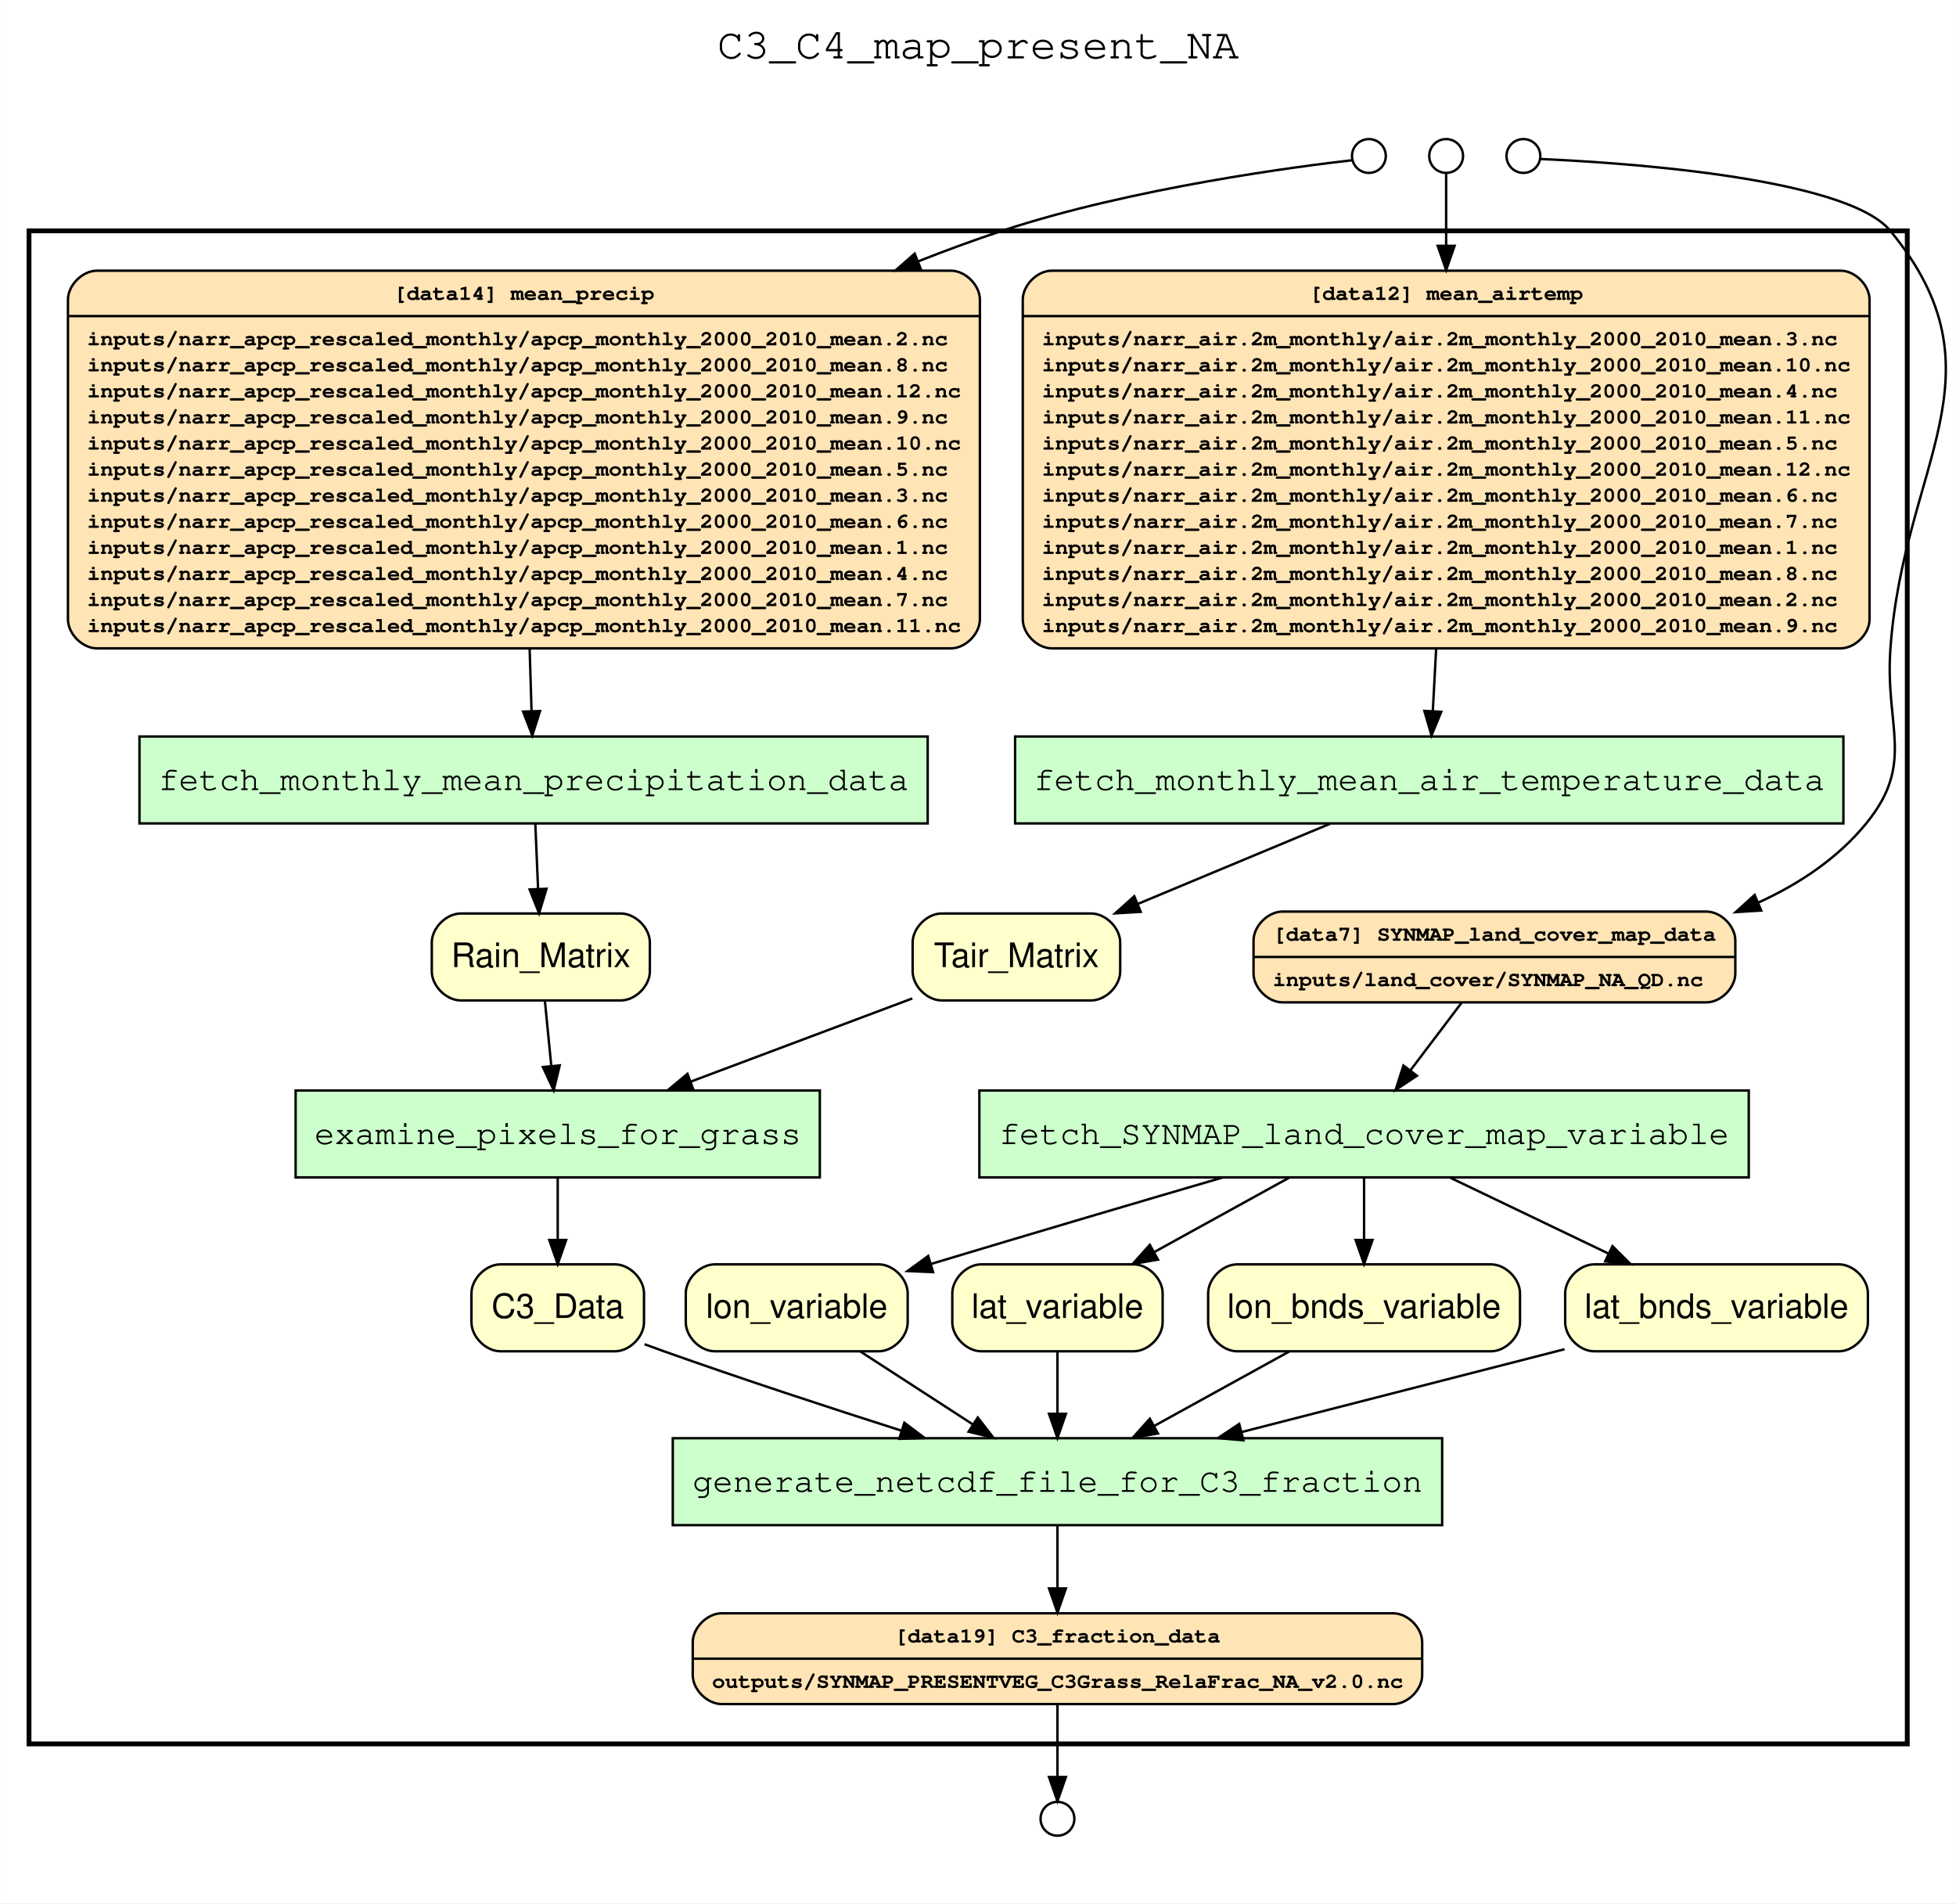
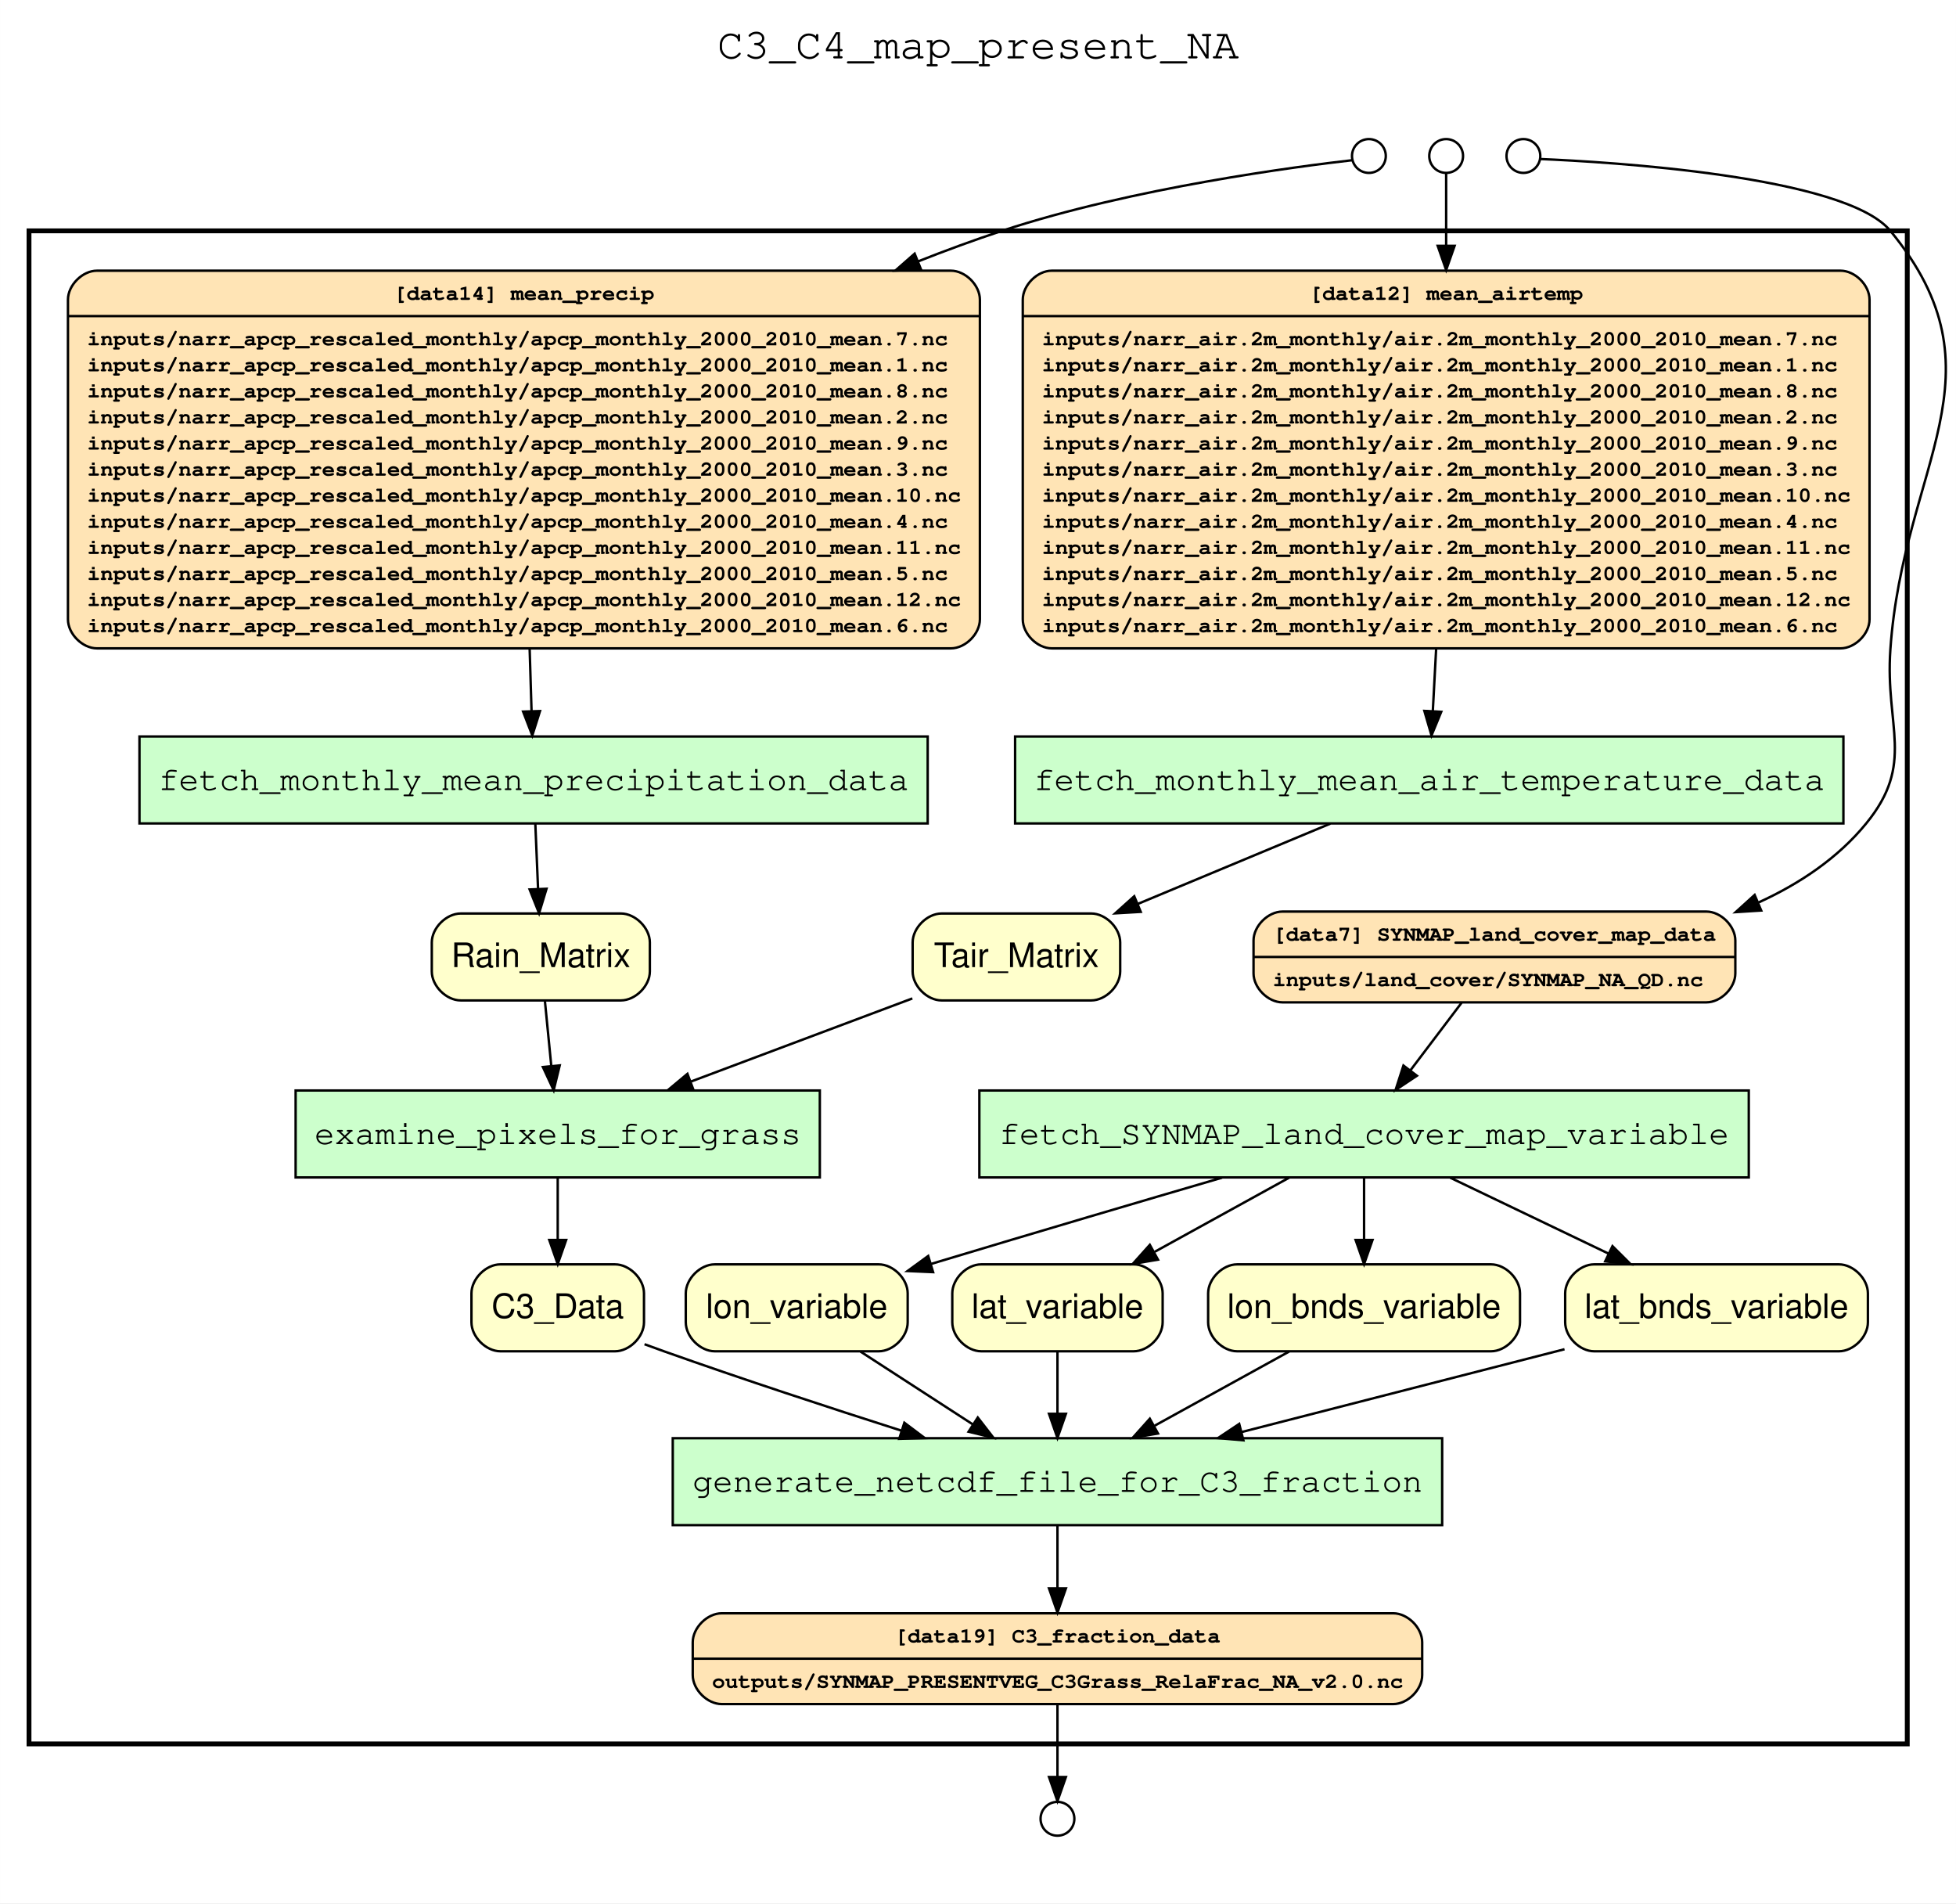
<svg xmlns="http://www.w3.org/2000/svg" width="810pt" height="788pt" viewBox="0.00 0.00 810.17 788.20">
  <g id="graph0" class="graph" transform="scale(1 1) rotate(0) translate(4 784.2)">
    <polygon fill="white" stroke="none" points="-4,4 -4,-784.2 806.166,-784.2 806.166,4 -4,4" />
    <text text-anchor="middle" x="401.083" y="-760" font-family="Courier,monospace" font-size="18.00">C3_C4_map_present_NA</text>
    <g id="clust1" class="cluster">
      <polygon fill="none" stroke="black" stroke-width="2" points="8,-62 8,-688.6 786,-688.6 786,-62 8,-62" />
    </g>
    <g id="clust2" class="cluster">
      <polygon fill="none" stroke="white" stroke-width="2" points="16,-70 16,-680.6 778,-680.6 778,-70 16,-70" />
    </g>
    <g id="clust3" class="cluster">
      <polygon fill="none" stroke="white" stroke-width="2" points="540,-696.6 540,-742.6 650,-742.6 650,-696.6 540,-696.6" />
    </g>
    <g id="clust4" class="cluster">
      <polygon fill="none" stroke="white" stroke-width="2" points="548,-704.6 548,-734.6 642,-734.6 642,-704.6 548,-704.6" />
    </g>
    <g id="clust5" class="cluster">
      <polygon fill="none" stroke="white" stroke-width="2" points="411,-8 411,-54 457,-54 457,-8 411,-8" />
    </g>
    <g id="clust6" class="cluster">
      <polygon fill="none" stroke="white" stroke-width="2" points="419,-16 419,-46 449,-46 449,-16 419,-16" />
    </g>
    <g id="node1" class="node">
      <polygon fill="#ccffcc" stroke="black" points="335.567,-332.6 118.433,-332.6 118.433,-296.6 335.567,-296.6 335.567,-332.6" />
      <text text-anchor="middle" x="227" y="-310.4" font-family="Courier,monospace" font-size="14.00">examine_pixels_for_grass</text>
    </g>
    <g id="node12" class="node">
      <path fill="#ffffcc" stroke="black" d="M250.735,-260.6C250.735,-260.6 203.265,-260.6 203.265,-260.6 197.265,-260.6 191.265,-254.6 191.265,-248.6 191.265,-248.6 191.265,-236.6 191.265,-236.6 191.265,-230.6 197.265,-224.6 203.265,-224.6 203.265,-224.6 250.735,-224.6 250.735,-224.6 256.735,-224.6 262.735,-230.6 262.735,-236.6 262.735,-236.6 262.735,-248.6 262.735,-248.6 262.735,-254.6 256.735,-260.6 250.735,-260.6" />
      <text text-anchor="middle" x="227" y="-238.4" font-family="Helvetica,sans-Serif" font-size="14.00">C3_Data</text>
    </g>
    <g id="edge17" class="edge">
      <path fill="none" stroke="black" d="M227,-296.297C227,-288.583 227,-279.312 227,-270.712" />
      <polygon fill="black" stroke="black" points="230.5,-270.704 227,-260.704 223.5,-270.704 230.5,-270.704" />
    </g>
    <g id="node2" class="node">
      <polygon fill="#ccffcc" stroke="black" points="720.35,-332.6 401.65,-332.6 401.65,-296.6 720.35,-296.6 720.35,-332.6" />
      <text text-anchor="middle" x="561" y="-310.4" font-family="Courier,monospace" font-size="14.00">fetch_SYNMAP_land_cover_map_variable</text>
    </g>
    <g id="node6" class="node">
      <path fill="#ffffcc" stroke="black" d="M359.96,-260.6C359.96,-260.6 292.04,-260.6 292.04,-260.6 286.04,-260.6 280.04,-254.6 280.04,-248.6 280.04,-248.6 280.04,-236.6 280.04,-236.6 280.04,-230.6 286.04,-224.6 292.04,-224.6 292.04,-224.6 359.96,-224.6 359.96,-224.6 365.96,-224.6 371.96,-230.6 371.96,-236.6 371.96,-236.6 371.96,-248.6 371.96,-248.6 371.96,-254.6 365.96,-260.6 359.96,-260.6" />
      <text text-anchor="middle" x="326" y="-238.4" font-family="Helvetica,sans-Serif" font-size="14.00">lon_variable</text>
    </g>
    <g id="edge11" class="edge">
      <path fill="none" stroke="black" d="M502.167,-296.493C469.312,-286.89 427.397,-274.556 381.707,-260.796" />
      <polygon fill="black" stroke="black" points="382.487,-257.375 371.902,-257.838 380.465,-264.077 382.487,-257.375" />
    </g>
    <g id="node7" class="node">
      <path fill="#ffffcc" stroke="black" d="M465.568,-260.6C465.568,-260.6 402.432,-260.6 402.432,-260.6 396.432,-260.6 390.432,-254.6 390.432,-248.6 390.432,-248.6 390.432,-236.6 390.432,-236.6 390.432,-230.6 396.432,-224.6 402.432,-224.6 402.432,-224.6 465.568,-224.6 465.568,-224.6 471.568,-224.6 477.568,-230.6 477.568,-236.6 477.568,-236.6 477.568,-248.6 477.568,-248.6 477.568,-254.6 471.568,-260.6 465.568,-260.6" />
      <text text-anchor="middle" x="434" y="-238.4" font-family="Helvetica,sans-Serif" font-size="14.00">lat_variable</text>
    </g>
    <g id="edge12" class="edge">
      <path fill="none" stroke="black" d="M529.932,-296.476C513.173,-287.239 492.294,-275.731 474.298,-265.812" />
      <polygon fill="black" stroke="black" points="475.634,-262.552 465.187,-260.79 472.255,-268.682 475.634,-262.552" />
    </g>
    <g id="node8" class="node">
      <path fill="#ffffcc" stroke="black" d="M613.59,-260.6C613.59,-260.6 508.41,-260.6 508.41,-260.6 502.41,-260.6 496.41,-254.6 496.41,-248.6 496.41,-248.6 496.41,-236.6 496.41,-236.6 496.41,-230.6 502.41,-224.6 508.41,-224.6 508.41,-224.6 613.59,-224.6 613.59,-224.6 619.59,-224.6 625.59,-230.6 625.59,-236.6 625.59,-236.6 625.59,-248.6 625.59,-248.6 625.59,-254.6 619.59,-260.6 613.59,-260.6" />
      <text text-anchor="middle" x="561" y="-238.4" font-family="Helvetica,sans-Serif" font-size="14.00">lon_bnds_variable</text>
    </g>
    <g id="edge13" class="edge">
      <path fill="none" stroke="black" d="M561,-296.297C561,-288.583 561,-279.312 561,-270.712" />
      <polygon fill="black" stroke="black" points="564.5,-270.704 561,-260.704 557.5,-270.704 564.5,-270.704" />
    </g>
    <g id="node9" class="node">
      <path fill="#ffffcc" stroke="black" d="M757.697,-260.6C757.697,-260.6 656.303,-260.6 656.303,-260.6 650.303,-260.6 644.303,-254.6 644.303,-248.6 644.303,-248.6 644.303,-236.6 644.303,-236.6 644.303,-230.6 650.303,-224.6 656.303,-224.6 656.303,-224.6 757.697,-224.6 757.697,-224.6 763.697,-224.6 769.697,-230.6 769.697,-236.6 769.697,-236.6 769.697,-248.6 769.697,-248.6 769.697,-254.6 763.697,-260.6 757.697,-260.6" />
      <text text-anchor="middle" x="707" y="-238.4" font-family="Helvetica,sans-Serif" font-size="14.00">lat_bnds_variable</text>
    </g>
    <g id="edge14" class="edge">
      <path fill="none" stroke="black" d="M596.716,-296.476C616.497,-286.992 641.272,-275.113 662.326,-265.019" />
      <polygon fill="black" stroke="black" points="663.896,-268.148 671.4,-260.668 660.87,-261.836 663.896,-268.148" />
    </g>
    <g id="node3" class="node">
      <polygon fill="#ccffcc" stroke="black" points="380.248,-479.2 53.752,-479.2 53.752,-443.2 380.248,-443.2 380.248,-479.2" />
      <text text-anchor="middle" x="217" y="-457" font-family="Courier,monospace" font-size="14.00">fetch_monthly_mean_precipitation_data</text>
    </g>
    <g id="node11" class="node">
      <path fill="#ffffcc" stroke="black" d="M253.163,-405.9C253.163,-405.9 186.837,-405.9 186.837,-405.9 180.837,-405.9 174.837,-399.9 174.837,-393.9 174.837,-393.9 174.837,-381.9 174.837,-381.9 174.837,-375.9 180.837,-369.9 186.837,-369.9 186.837,-369.9 253.163,-369.9 253.163,-369.9 259.163,-369.9 265.163,-375.9 265.163,-381.9 265.163,-381.9 265.163,-393.9 265.163,-393.9 265.163,-399.9 259.163,-405.9 253.163,-405.9" />
      <text text-anchor="middle" x="220" y="-383.7" font-family="Helvetica,sans-Serif" font-size="14.00">Rain_Matrix</text>
    </g>
    <g id="edge16" class="edge">
      <path fill="none" stroke="black" d="M217.726,-442.94C218.065,-434.883 218.477,-425.1 218.856,-416.084" />
      <polygon fill="black" stroke="black" points="222.357,-416.139 219.28,-406.001 215.363,-415.845 222.357,-416.139" />
    </g>
    <g id="node4" class="node">
      <polygon fill="#ccffcc" stroke="black" points="759.546,-479.2 416.454,-479.2 416.454,-443.2 759.546,-443.2 759.546,-479.2" />
      <text text-anchor="middle" x="588" y="-457" font-family="Courier,monospace" font-size="14.00">fetch_monthly_mean_air_temperature_data</text>
    </g>
    <g id="node10" class="node">
      <path fill="#ffffcc" stroke="black" d="M447.986,-405.9C447.986,-405.9 386.014,-405.9 386.014,-405.9 380.014,-405.9 374.014,-399.9 374.014,-393.9 374.014,-393.9 374.014,-381.9 374.014,-381.9 374.014,-375.9 380.014,-369.9 386.014,-369.9 386.014,-369.9 447.986,-369.9 447.986,-369.9 453.986,-369.9 459.986,-375.9 459.986,-381.9 459.986,-381.9 459.986,-393.9 459.986,-393.9 459.986,-399.9 453.986,-405.9 447.986,-405.9" />
      <text text-anchor="middle" x="417" y="-383.7" font-family="Helvetica,sans-Serif" font-size="14.00">Tair_Matrix</text>
    </g>
    <g id="edge15" class="edge">
      <path fill="none" stroke="black" d="M547.041,-443.122C523.123,-433.149 492.752,-420.486 467.377,-409.905" />
      <polygon fill="black" stroke="black" points="468.497,-406.58 457.921,-405.962 465.803,-413.041 468.497,-406.58" />
    </g>
    <g id="node5" class="node">
      <polygon fill="#ccffcc" stroke="black" points="593.35,-188.6 274.65,-188.6 274.65,-152.6 593.35,-152.6 593.35,-188.6" />
      <text text-anchor="middle" x="434" y="-166.4" font-family="Courier,monospace" font-size="14.00">generate_netcdf_file_for_C3_fraction</text>
    </g>
    <g id="node16" class="node">
      <path fill="#ffe4b5" stroke="black" d="M294.924,-78.5C294.924,-78.5 573.076,-78.5 573.076,-78.5 579.076,-78.5 585.076,-84.5 585.076,-90.5 585.076,-90.5 585.076,-104.1 585.076,-104.1 585.076,-110.1 579.076,-116.1 573.076,-116.1 573.076,-116.1 294.924,-116.1 294.924,-116.1 288.924,-116.1 282.924,-110.1 282.924,-104.1 282.924,-104.1 282.924,-90.5 282.924,-90.5 282.924,-84.5 288.924,-78.5 294.924,-78.5" />
      <text text-anchor="middle" x="434" y="-104" font-family="Courier,monospace" font-weight="bold" font-size="9.00">[data19] C3_fraction_data</text>
      <polyline fill="none" stroke="black" points="282.924,-97.3 585.076,-97.3 " />
      <text text-anchor="start" x="290.924" y="-85.2" font-family="Courier,monospace" font-weight="bold" font-size="9.00">outputs/SYNMAP_PRESENTVEG_C3Grass_RelaFrac_NA_v2.0.nc</text>
    </g>
    <g id="edge18" class="edge">
      <path fill="none" stroke="black" d="M434,-152.34C434,-144.605 434,-135.279 434,-126.568" />
      <polygon fill="black" stroke="black" points="437.5,-126.396 434,-116.396 430.5,-126.396 437.5,-126.396" />
    </g>
-     <g id="edge1" class="edge">
+     <g id="edge4" class="edge">
      <path fill="none" stroke="black" d="M352.42,-224.476C366.41,-215.408 383.776,-204.152 398.886,-194.359" />
      <polygon fill="black" stroke="black" points="400.991,-197.166 407.479,-188.79 397.183,-191.292 400.991,-197.166" />
    </g>
-     <g id="edge3" class="edge">
+     <g id="edge6" class="edge">
      <path fill="none" stroke="black" d="M434,-224.297C434,-216.583 434,-207.312 434,-198.712" />
      <polygon fill="black" stroke="black" points="437.5,-198.704 434,-188.704 430.5,-198.704 437.5,-198.704" />
    </g>
-     <g id="edge6" class="edge">
+     <g id="edge9" class="edge">
      <path fill="none" stroke="black" d="M529.932,-224.476C513.173,-215.239 492.294,-203.731 474.298,-193.812" />
      <polygon fill="black" stroke="black" points="475.634,-190.552 465.187,-188.79 472.255,-196.682 475.634,-190.552" />
    </g>
-     <g id="edge7" class="edge">
+     <g id="edge10" class="edge">
      <path fill="none" stroke="black" d="M644.026,-225.453C604.227,-215.248 552.543,-201.996 510.406,-191.191" />
      <polygon fill="black" stroke="black" points="511.022,-187.736 500.466,-188.643 509.284,-194.517 511.022,-187.736" />
    </g>
-     <g id="edge8" class="edge">
+     <g id="edge1" class="edge">
      <path fill="none" stroke="black" d="M373.886,-370.721C346.736,-360.533 311.431,-347.284 282.238,-336.329" />
      <polygon fill="black" stroke="black" points="283.185,-332.946 272.593,-332.709 280.726,-339.5 283.185,-332.946" />
    </g>
-     <g id="edge10" class="edge">
+     <g id="edge3" class="edge">
      <path fill="none" stroke="black" d="M221.695,-369.64C222.486,-361.583 223.446,-351.8 224.331,-342.784" />
      <polygon fill="black" stroke="black" points="227.827,-342.995 225.321,-332.701 220.861,-342.311 227.827,-342.995" />
    </g>
-     <g id="edge5" class="edge">
+     <g id="edge8" class="edge">
      <path fill="none" stroke="black" d="M262.959,-227.524C265.674,-226.517 268.376,-225.533 271,-224.6 303.258,-213.134 339.442,-201.269 369.51,-191.68" />
      <polygon fill="black" stroke="black" points="370.574,-195.015 379.044,-188.65 368.454,-188.343 370.574,-195.015" />
    </g>
    <g id="node13" class="node">
      <path fill="#ffe4b5" stroke="black" d="M527.215,-369.1C527.215,-369.1 702.785,-369.1 702.785,-369.1 708.785,-369.1 714.785,-375.1 714.785,-381.1 714.785,-381.1 714.785,-394.7 714.785,-394.7 714.785,-400.7 708.785,-406.7 702.785,-406.7 702.785,-406.7 527.215,-406.7 527.215,-406.7 521.215,-406.7 515.215,-400.7 515.215,-394.7 515.215,-394.7 515.215,-381.1 515.215,-381.1 515.215,-375.1 521.215,-369.1 527.215,-369.1" />
      <text text-anchor="middle" x="615" y="-394.6" font-family="Courier,monospace" font-weight="bold" font-size="9.00">[data7] SYNMAP_land_cover_map_data</text>
      <polyline fill="none" stroke="black" points="515.215,-387.9 714.785,-387.9 " />
      <text text-anchor="start" x="523.215" y="-375.8" font-family="Courier,monospace" font-weight="bold" font-size="9.00">inputs/land_cover/SYNMAP_NA_QD.nc</text>
    </g>
-     <g id="edge9" class="edge">
+     <g id="edge2" class="edge">
      <path fill="none" stroke="black" d="M601.374,-368.908C594.963,-360.443 587.206,-350.201 580.212,-340.967" />
      <polygon fill="black" stroke="black" points="582.891,-338.707 574.063,-332.848 577.311,-342.933 582.891,-338.707" />
    </g>
    <g id="node14" class="node">
      <path fill="#ffe4b5" stroke="black" d="M431.628,-515.7C431.628,-515.7 758.372,-515.7 758.372,-515.7 764.372,-515.7 770.372,-521.7 770.372,-527.7 770.372,-527.7 770.372,-660.1 770.372,-660.1 770.372,-666.1 764.372,-672.1 758.372,-672.1 758.372,-672.1 431.628,-672.1 431.628,-672.1 425.628,-672.1 419.628,-666.1 419.628,-660.1 419.628,-660.1 419.628,-527.7 419.628,-527.7 419.628,-521.7 425.628,-515.7 431.628,-515.7" />
      <text text-anchor="middle" x="595" y="-660" font-family="Courier,monospace" font-weight="bold" font-size="9.00">[data12] mean_airtemp</text>
      <polyline fill="none" stroke="black" points="419.628,-653.3 770.372,-653.3 " />
-       <text text-anchor="start" x="427.628" y="-641.2" font-family="Courier,monospace" font-weight="bold" font-size="9.00">inputs/narr_air.2m_monthly/air.2m_monthly_2000_2010_mean.3.nc</text>
-       <text text-anchor="start" x="427.628" y="-630.4" font-family="Courier,monospace" font-weight="bold" font-size="9.00">inputs/narr_air.2m_monthly/air.2m_monthly_2000_2010_mean.10.nc</text>
-       <text text-anchor="start" x="427.628" y="-619.6" font-family="Courier,monospace" font-weight="bold" font-size="9.00">inputs/narr_air.2m_monthly/air.2m_monthly_2000_2010_mean.4.nc</text>
-       <text text-anchor="start" x="427.628" y="-608.8" font-family="Courier,monospace" font-weight="bold" font-size="9.00">inputs/narr_air.2m_monthly/air.2m_monthly_2000_2010_mean.11.nc</text>
-       <text text-anchor="start" x="427.628" y="-598" font-family="Courier,monospace" font-weight="bold" font-size="9.00">inputs/narr_air.2m_monthly/air.2m_monthly_2000_2010_mean.5.nc</text>
-       <text text-anchor="start" x="427.628" y="-587.2" font-family="Courier,monospace" font-weight="bold" font-size="9.00">inputs/narr_air.2m_monthly/air.2m_monthly_2000_2010_mean.12.nc</text>
-       <text text-anchor="start" x="427.628" y="-576.4" font-family="Courier,monospace" font-weight="bold" font-size="9.00">inputs/narr_air.2m_monthly/air.2m_monthly_2000_2010_mean.6.nc</text>
-       <text text-anchor="start" x="427.628" y="-565.6" font-family="Courier,monospace" font-weight="bold" font-size="9.00">inputs/narr_air.2m_monthly/air.2m_monthly_2000_2010_mean.7.nc</text>
-       <text text-anchor="start" x="427.628" y="-554.8" font-family="Courier,monospace" font-weight="bold" font-size="9.00">inputs/narr_air.2m_monthly/air.2m_monthly_2000_2010_mean.1.nc</text>
-       <text text-anchor="start" x="427.628" y="-544" font-family="Courier,monospace" font-weight="bold" font-size="9.00">inputs/narr_air.2m_monthly/air.2m_monthly_2000_2010_mean.8.nc</text>
-       <text text-anchor="start" x="427.628" y="-533.2" font-family="Courier,monospace" font-weight="bold" font-size="9.00">inputs/narr_air.2m_monthly/air.2m_monthly_2000_2010_mean.2.nc</text>
-       <text text-anchor="start" x="427.628" y="-522.4" font-family="Courier,monospace" font-weight="bold" font-size="9.00">inputs/narr_air.2m_monthly/air.2m_monthly_2000_2010_mean.9.nc</text>
-     </g>
-     <g id="edge2" class="edge">
+       <text text-anchor="start" x="427.628" y="-641.2" font-family="Courier,monospace" font-weight="bold" font-size="9.00">inputs/narr_air.2m_monthly/air.2m_monthly_2000_2010_mean.7.nc</text>
+       <text text-anchor="start" x="427.628" y="-630.4" font-family="Courier,monospace" font-weight="bold" font-size="9.00">inputs/narr_air.2m_monthly/air.2m_monthly_2000_2010_mean.1.nc</text>
+       <text text-anchor="start" x="427.628" y="-619.6" font-family="Courier,monospace" font-weight="bold" font-size="9.00">inputs/narr_air.2m_monthly/air.2m_monthly_2000_2010_mean.8.nc</text>
+       <text text-anchor="start" x="427.628" y="-608.8" font-family="Courier,monospace" font-weight="bold" font-size="9.00">inputs/narr_air.2m_monthly/air.2m_monthly_2000_2010_mean.2.nc</text>
+       <text text-anchor="start" x="427.628" y="-598" font-family="Courier,monospace" font-weight="bold" font-size="9.00">inputs/narr_air.2m_monthly/air.2m_monthly_2000_2010_mean.9.nc</text>
+       <text text-anchor="start" x="427.628" y="-587.2" font-family="Courier,monospace" font-weight="bold" font-size="9.00">inputs/narr_air.2m_monthly/air.2m_monthly_2000_2010_mean.3.nc</text>
+       <text text-anchor="start" x="427.628" y="-576.4" font-family="Courier,monospace" font-weight="bold" font-size="9.00">inputs/narr_air.2m_monthly/air.2m_monthly_2000_2010_mean.10.nc</text>
+       <text text-anchor="start" x="427.628" y="-565.6" font-family="Courier,monospace" font-weight="bold" font-size="9.00">inputs/narr_air.2m_monthly/air.2m_monthly_2000_2010_mean.4.nc</text>
+       <text text-anchor="start" x="427.628" y="-554.8" font-family="Courier,monospace" font-weight="bold" font-size="9.00">inputs/narr_air.2m_monthly/air.2m_monthly_2000_2010_mean.11.nc</text>
+       <text text-anchor="start" x="427.628" y="-544" font-family="Courier,monospace" font-weight="bold" font-size="9.00">inputs/narr_air.2m_monthly/air.2m_monthly_2000_2010_mean.5.nc</text>
+       <text text-anchor="start" x="427.628" y="-533.2" font-family="Courier,monospace" font-weight="bold" font-size="9.00">inputs/narr_air.2m_monthly/air.2m_monthly_2000_2010_mean.12.nc</text>
+       <text text-anchor="start" x="427.628" y="-522.4" font-family="Courier,monospace" font-weight="bold" font-size="9.00">inputs/narr_air.2m_monthly/air.2m_monthly_2000_2010_mean.6.nc</text>
+     </g>
+     <g id="edge5" class="edge">
      <path fill="none" stroke="black" d="M590.847,-515.361C590.359,-506.245 589.888,-497.456 589.475,-489.74" />
      <polygon fill="black" stroke="black" points="592.963,-489.422 588.933,-479.624 585.973,-489.796 592.963,-489.422" />
    </g>
    <g id="node15" class="node">
      <path fill="#ffe4b5" stroke="black" d="M36.13,-515.7C36.13,-515.7 389.87,-515.7 389.87,-515.7 395.87,-515.7 401.87,-521.7 401.87,-527.7 401.87,-527.7 401.87,-660.1 401.87,-660.1 401.87,-666.1 395.87,-672.1 389.87,-672.1 389.87,-672.1 36.13,-672.1 36.13,-672.1 30.13,-672.1 24.13,-666.1 24.13,-660.1 24.13,-660.1 24.13,-527.7 24.13,-527.7 24.13,-521.7 30.13,-515.7 36.13,-515.7" />
      <text text-anchor="middle" x="213" y="-660" font-family="Courier,monospace" font-weight="bold" font-size="9.00">[data14] mean_precip</text>
      <polyline fill="none" stroke="black" points="24.13,-653.3 401.87,-653.3 " />
-       <text text-anchor="start" x="32.13" y="-641.2" font-family="Courier,monospace" font-weight="bold" font-size="9.00">inputs/narr_apcp_rescaled_monthly/apcp_monthly_2000_2010_mean.2.nc</text>
-       <text text-anchor="start" x="32.13" y="-630.4" font-family="Courier,monospace" font-weight="bold" font-size="9.00">inputs/narr_apcp_rescaled_monthly/apcp_monthly_2000_2010_mean.8.nc</text>
-       <text text-anchor="start" x="32.13" y="-619.6" font-family="Courier,monospace" font-weight="bold" font-size="9.00">inputs/narr_apcp_rescaled_monthly/apcp_monthly_2000_2010_mean.12.nc</text>
-       <text text-anchor="start" x="32.13" y="-608.8" font-family="Courier,monospace" font-weight="bold" font-size="9.00">inputs/narr_apcp_rescaled_monthly/apcp_monthly_2000_2010_mean.9.nc</text>
-       <text text-anchor="start" x="32.13" y="-598" font-family="Courier,monospace" font-weight="bold" font-size="9.00">inputs/narr_apcp_rescaled_monthly/apcp_monthly_2000_2010_mean.10.nc</text>
-       <text text-anchor="start" x="32.13" y="-587.2" font-family="Courier,monospace" font-weight="bold" font-size="9.00">inputs/narr_apcp_rescaled_monthly/apcp_monthly_2000_2010_mean.5.nc</text>
-       <text text-anchor="start" x="32.13" y="-576.4" font-family="Courier,monospace" font-weight="bold" font-size="9.00">inputs/narr_apcp_rescaled_monthly/apcp_monthly_2000_2010_mean.3.nc</text>
-       <text text-anchor="start" x="32.13" y="-565.6" font-family="Courier,monospace" font-weight="bold" font-size="9.00">inputs/narr_apcp_rescaled_monthly/apcp_monthly_2000_2010_mean.6.nc</text>
-       <text text-anchor="start" x="32.13" y="-554.8" font-family="Courier,monospace" font-weight="bold" font-size="9.00">inputs/narr_apcp_rescaled_monthly/apcp_monthly_2000_2010_mean.1.nc</text>
-       <text text-anchor="start" x="32.13" y="-544" font-family="Courier,monospace" font-weight="bold" font-size="9.00">inputs/narr_apcp_rescaled_monthly/apcp_monthly_2000_2010_mean.4.nc</text>
-       <text text-anchor="start" x="32.13" y="-533.2" font-family="Courier,monospace" font-weight="bold" font-size="9.00">inputs/narr_apcp_rescaled_monthly/apcp_monthly_2000_2010_mean.7.nc</text>
-       <text text-anchor="start" x="32.13" y="-522.4" font-family="Courier,monospace" font-weight="bold" font-size="9.00">inputs/narr_apcp_rescaled_monthly/apcp_monthly_2000_2010_mean.11.nc</text>
-     </g>
-     <g id="edge4" class="edge">
+       <text text-anchor="start" x="32.13" y="-641.2" font-family="Courier,monospace" font-weight="bold" font-size="9.00">inputs/narr_apcp_rescaled_monthly/apcp_monthly_2000_2010_mean.7.nc</text>
+       <text text-anchor="start" x="32.13" y="-630.4" font-family="Courier,monospace" font-weight="bold" font-size="9.00">inputs/narr_apcp_rescaled_monthly/apcp_monthly_2000_2010_mean.1.nc</text>
+       <text text-anchor="start" x="32.13" y="-619.6" font-family="Courier,monospace" font-weight="bold" font-size="9.00">inputs/narr_apcp_rescaled_monthly/apcp_monthly_2000_2010_mean.8.nc</text>
+       <text text-anchor="start" x="32.13" y="-608.8" font-family="Courier,monospace" font-weight="bold" font-size="9.00">inputs/narr_apcp_rescaled_monthly/apcp_monthly_2000_2010_mean.2.nc</text>
+       <text text-anchor="start" x="32.13" y="-598" font-family="Courier,monospace" font-weight="bold" font-size="9.00">inputs/narr_apcp_rescaled_monthly/apcp_monthly_2000_2010_mean.9.nc</text>
+       <text text-anchor="start" x="32.13" y="-587.2" font-family="Courier,monospace" font-weight="bold" font-size="9.00">inputs/narr_apcp_rescaled_monthly/apcp_monthly_2000_2010_mean.3.nc</text>
+       <text text-anchor="start" x="32.13" y="-576.4" font-family="Courier,monospace" font-weight="bold" font-size="9.00">inputs/narr_apcp_rescaled_monthly/apcp_monthly_2000_2010_mean.10.nc</text>
+       <text text-anchor="start" x="32.13" y="-565.6" font-family="Courier,monospace" font-weight="bold" font-size="9.00">inputs/narr_apcp_rescaled_monthly/apcp_monthly_2000_2010_mean.4.nc</text>
+       <text text-anchor="start" x="32.13" y="-554.8" font-family="Courier,monospace" font-weight="bold" font-size="9.00">inputs/narr_apcp_rescaled_monthly/apcp_monthly_2000_2010_mean.11.nc</text>
+       <text text-anchor="start" x="32.13" y="-544" font-family="Courier,monospace" font-weight="bold" font-size="9.00">inputs/narr_apcp_rescaled_monthly/apcp_monthly_2000_2010_mean.5.nc</text>
+       <text text-anchor="start" x="32.13" y="-533.2" font-family="Courier,monospace" font-weight="bold" font-size="9.00">inputs/narr_apcp_rescaled_monthly/apcp_monthly_2000_2010_mean.12.nc</text>
+       <text text-anchor="start" x="32.13" y="-522.4" font-family="Courier,monospace" font-weight="bold" font-size="9.00">inputs/narr_apcp_rescaled_monthly/apcp_monthly_2000_2010_mean.6.nc</text>
+     </g>
+     <g id="edge7" class="edge">
      <path fill="none" stroke="black" d="M215.373,-515.361C215.652,-506.245 215.921,-497.456 216.157,-489.74" />
      <polygon fill="black" stroke="black" points="219.659,-489.726 216.467,-479.624 212.662,-489.512 219.659,-489.726" />
    </g>
    <g id="node20" class="node">
      <ellipse fill="none" stroke="black" cx="434" cy="-31" rx="7" ry="7" />
    </g>
    <g id="edge22" class="edge">
      <path fill="none" stroke="black" d="M434,-78.389C434,-68.983 434,-57.539 434,-48.371" />
      <polygon fill="black" stroke="black" points="437.5,-48.301 434,-38.301 430.5,-48.301 437.5,-48.301" />
    </g>
    <g id="node17" class="node">
      <ellipse fill="none" stroke="black" cx="627" cy="-719.6" rx="7" ry="7" />
    </g>
    <g id="edge19" class="edge">
      <path fill="none" stroke="black" d="M634.058,-718.343C661.46,-717.184 760.213,-711.458 779,-688.6 827.935,-629.063 784.314,-592.083 779,-515.2 776.772,-482.97 789.438,-468.221 769,-443.2 757.273,-428.843 741.489,-418.277 724.486,-410.503" />
      <polygon fill="black" stroke="black" points="725.506,-407.135 714.932,-406.465 722.781,-413.582 725.506,-407.135" />
    </g>
    <g id="node18" class="node">
      <ellipse fill="none" stroke="black" cx="595" cy="-719.6" rx="7" ry="7" />
    </g>
    <g id="edge20" class="edge">
      <path fill="none" stroke="black" d="M595,-712.296C595,-705.886 595,-695.145 595,-682.69" />
      <polygon fill="black" stroke="black" points="598.5,-682.383 595,-672.383 591.5,-682.383 598.5,-682.383" />
    </g>
    <g id="node19" class="node">
      <ellipse fill="none" stroke="black" cx="563" cy="-719.6" rx="7" ry="7" />
    </g>
    <g id="edge21" class="edge">
      <path fill="none" stroke="black" d="M556.181,-717.863C534.505,-715.394 465.412,-706.537 411,-688.6 399.529,-684.819 387.857,-680.533 376.21,-675.927" />
      <polygon fill="black" stroke="black" points="377.462,-672.659 366.879,-672.168 374.846,-679.151 377.462,-672.659" />
    </g>
  </g>
</svg>
